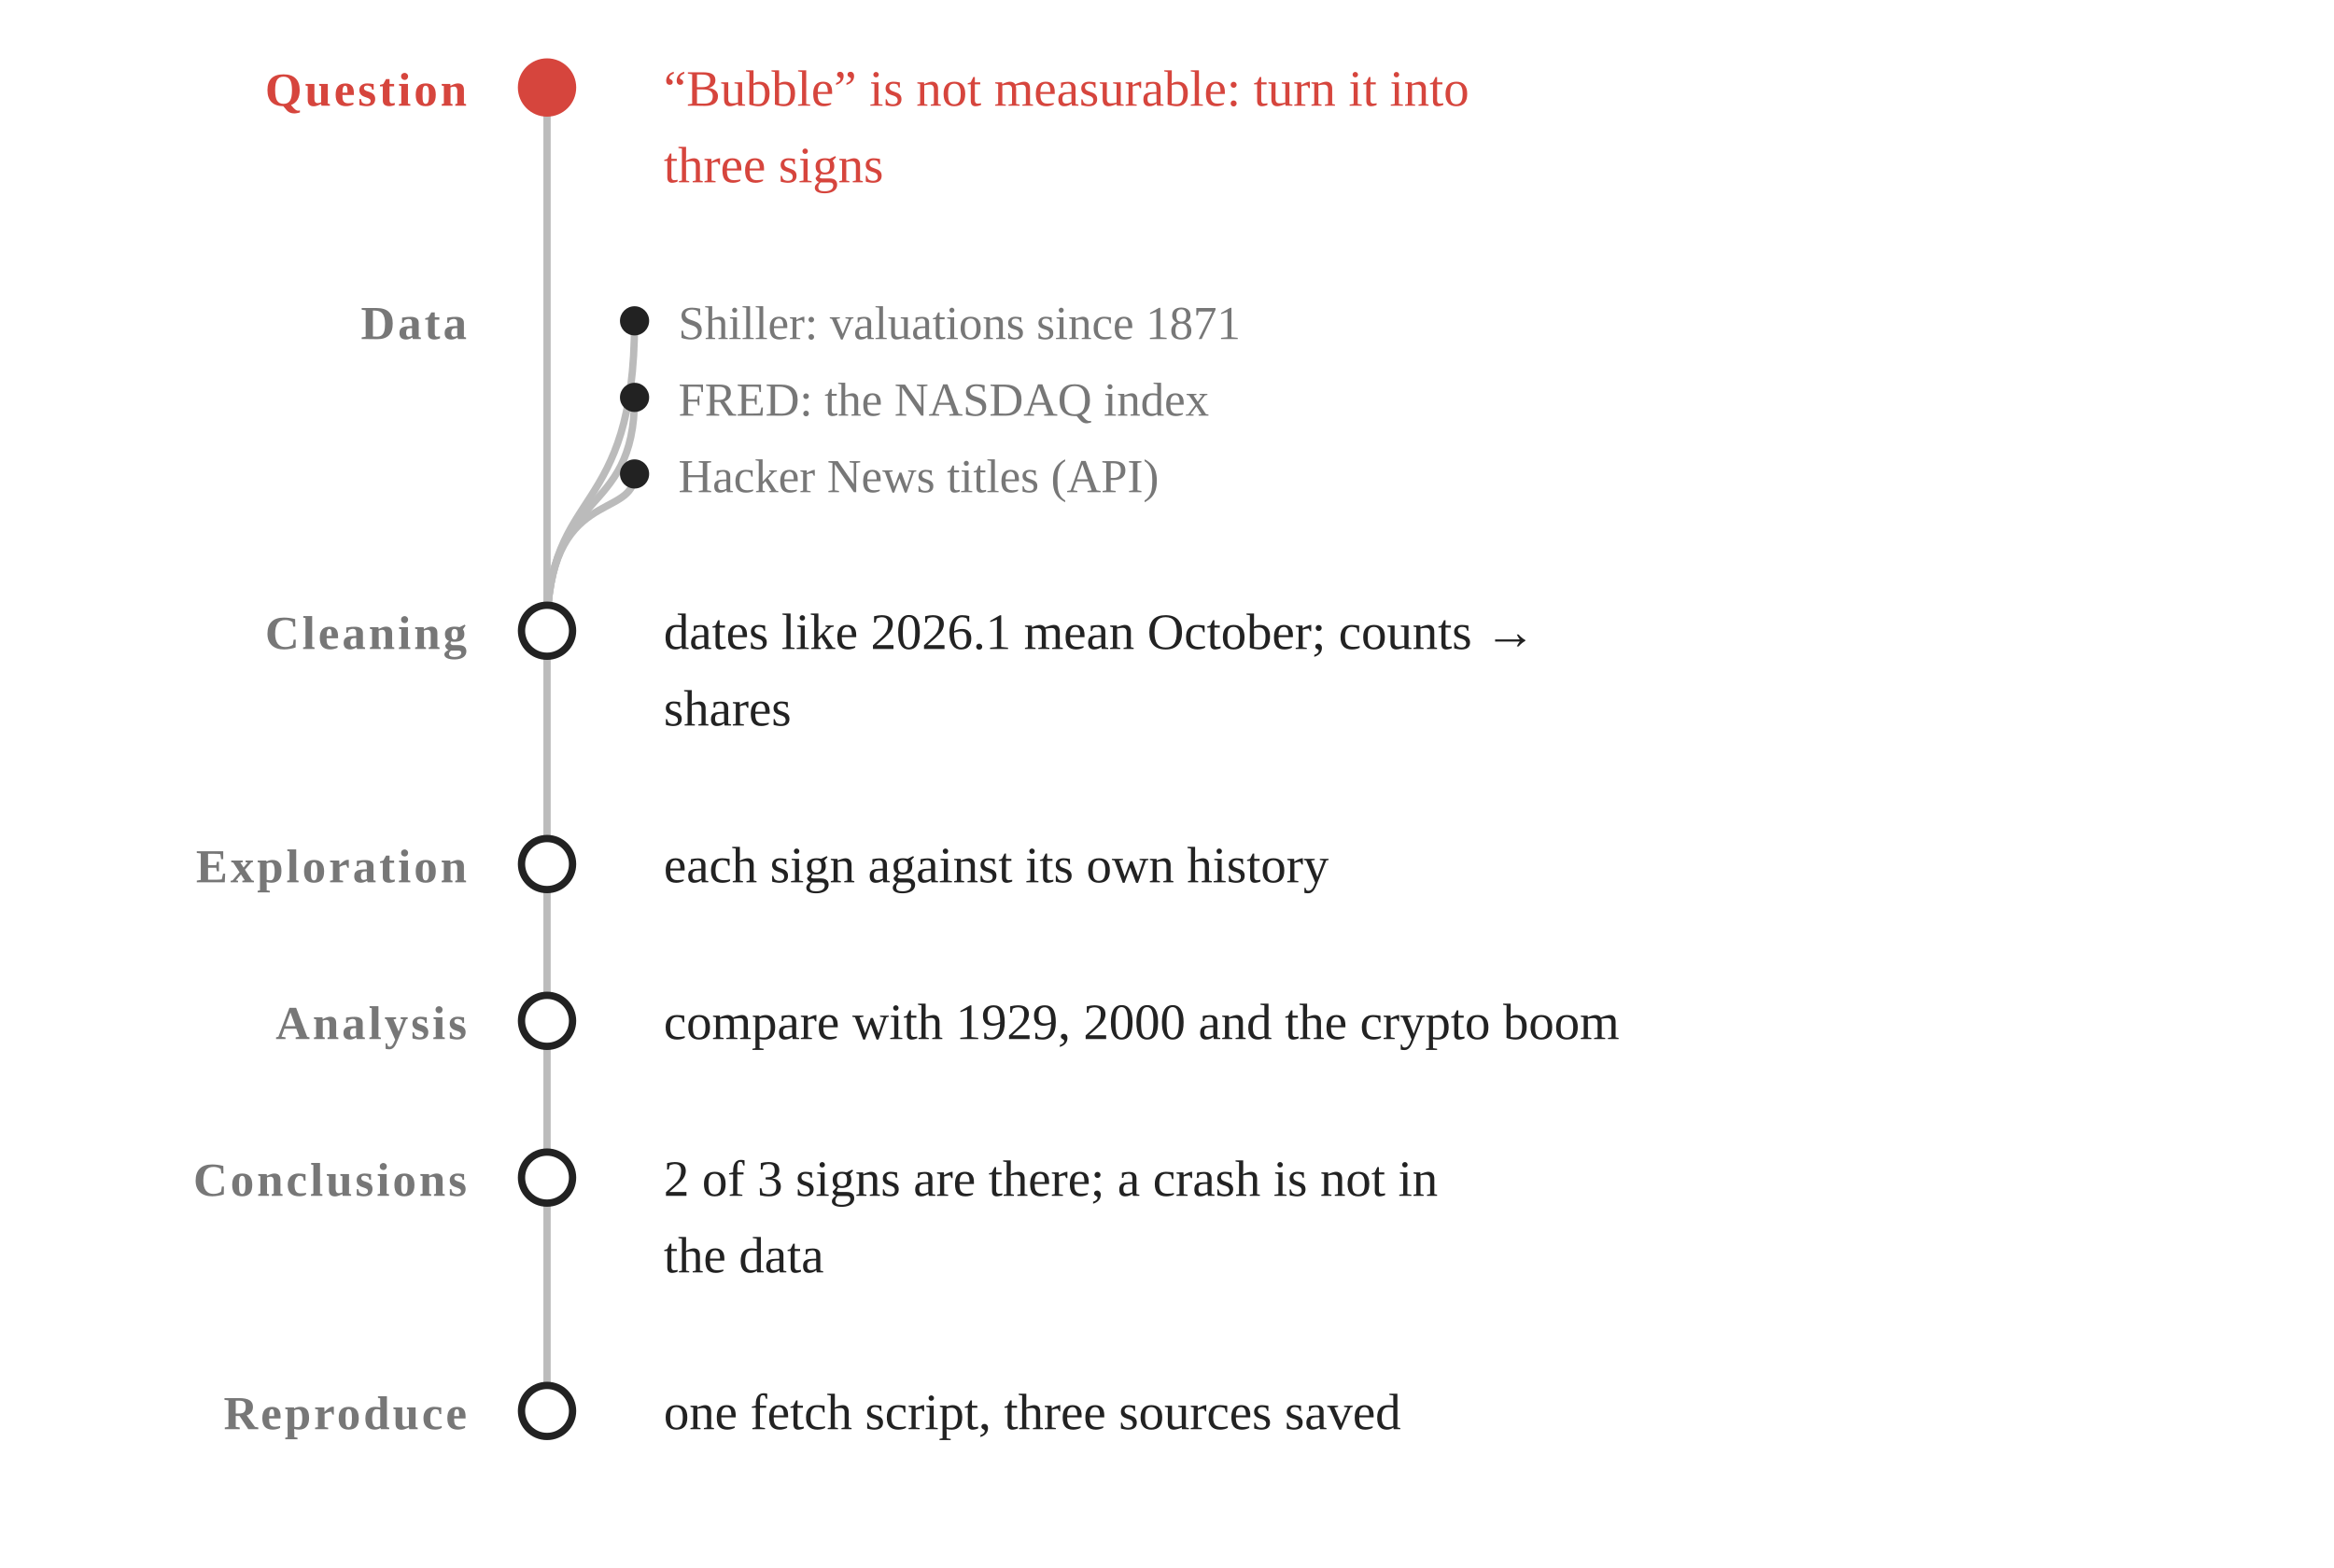
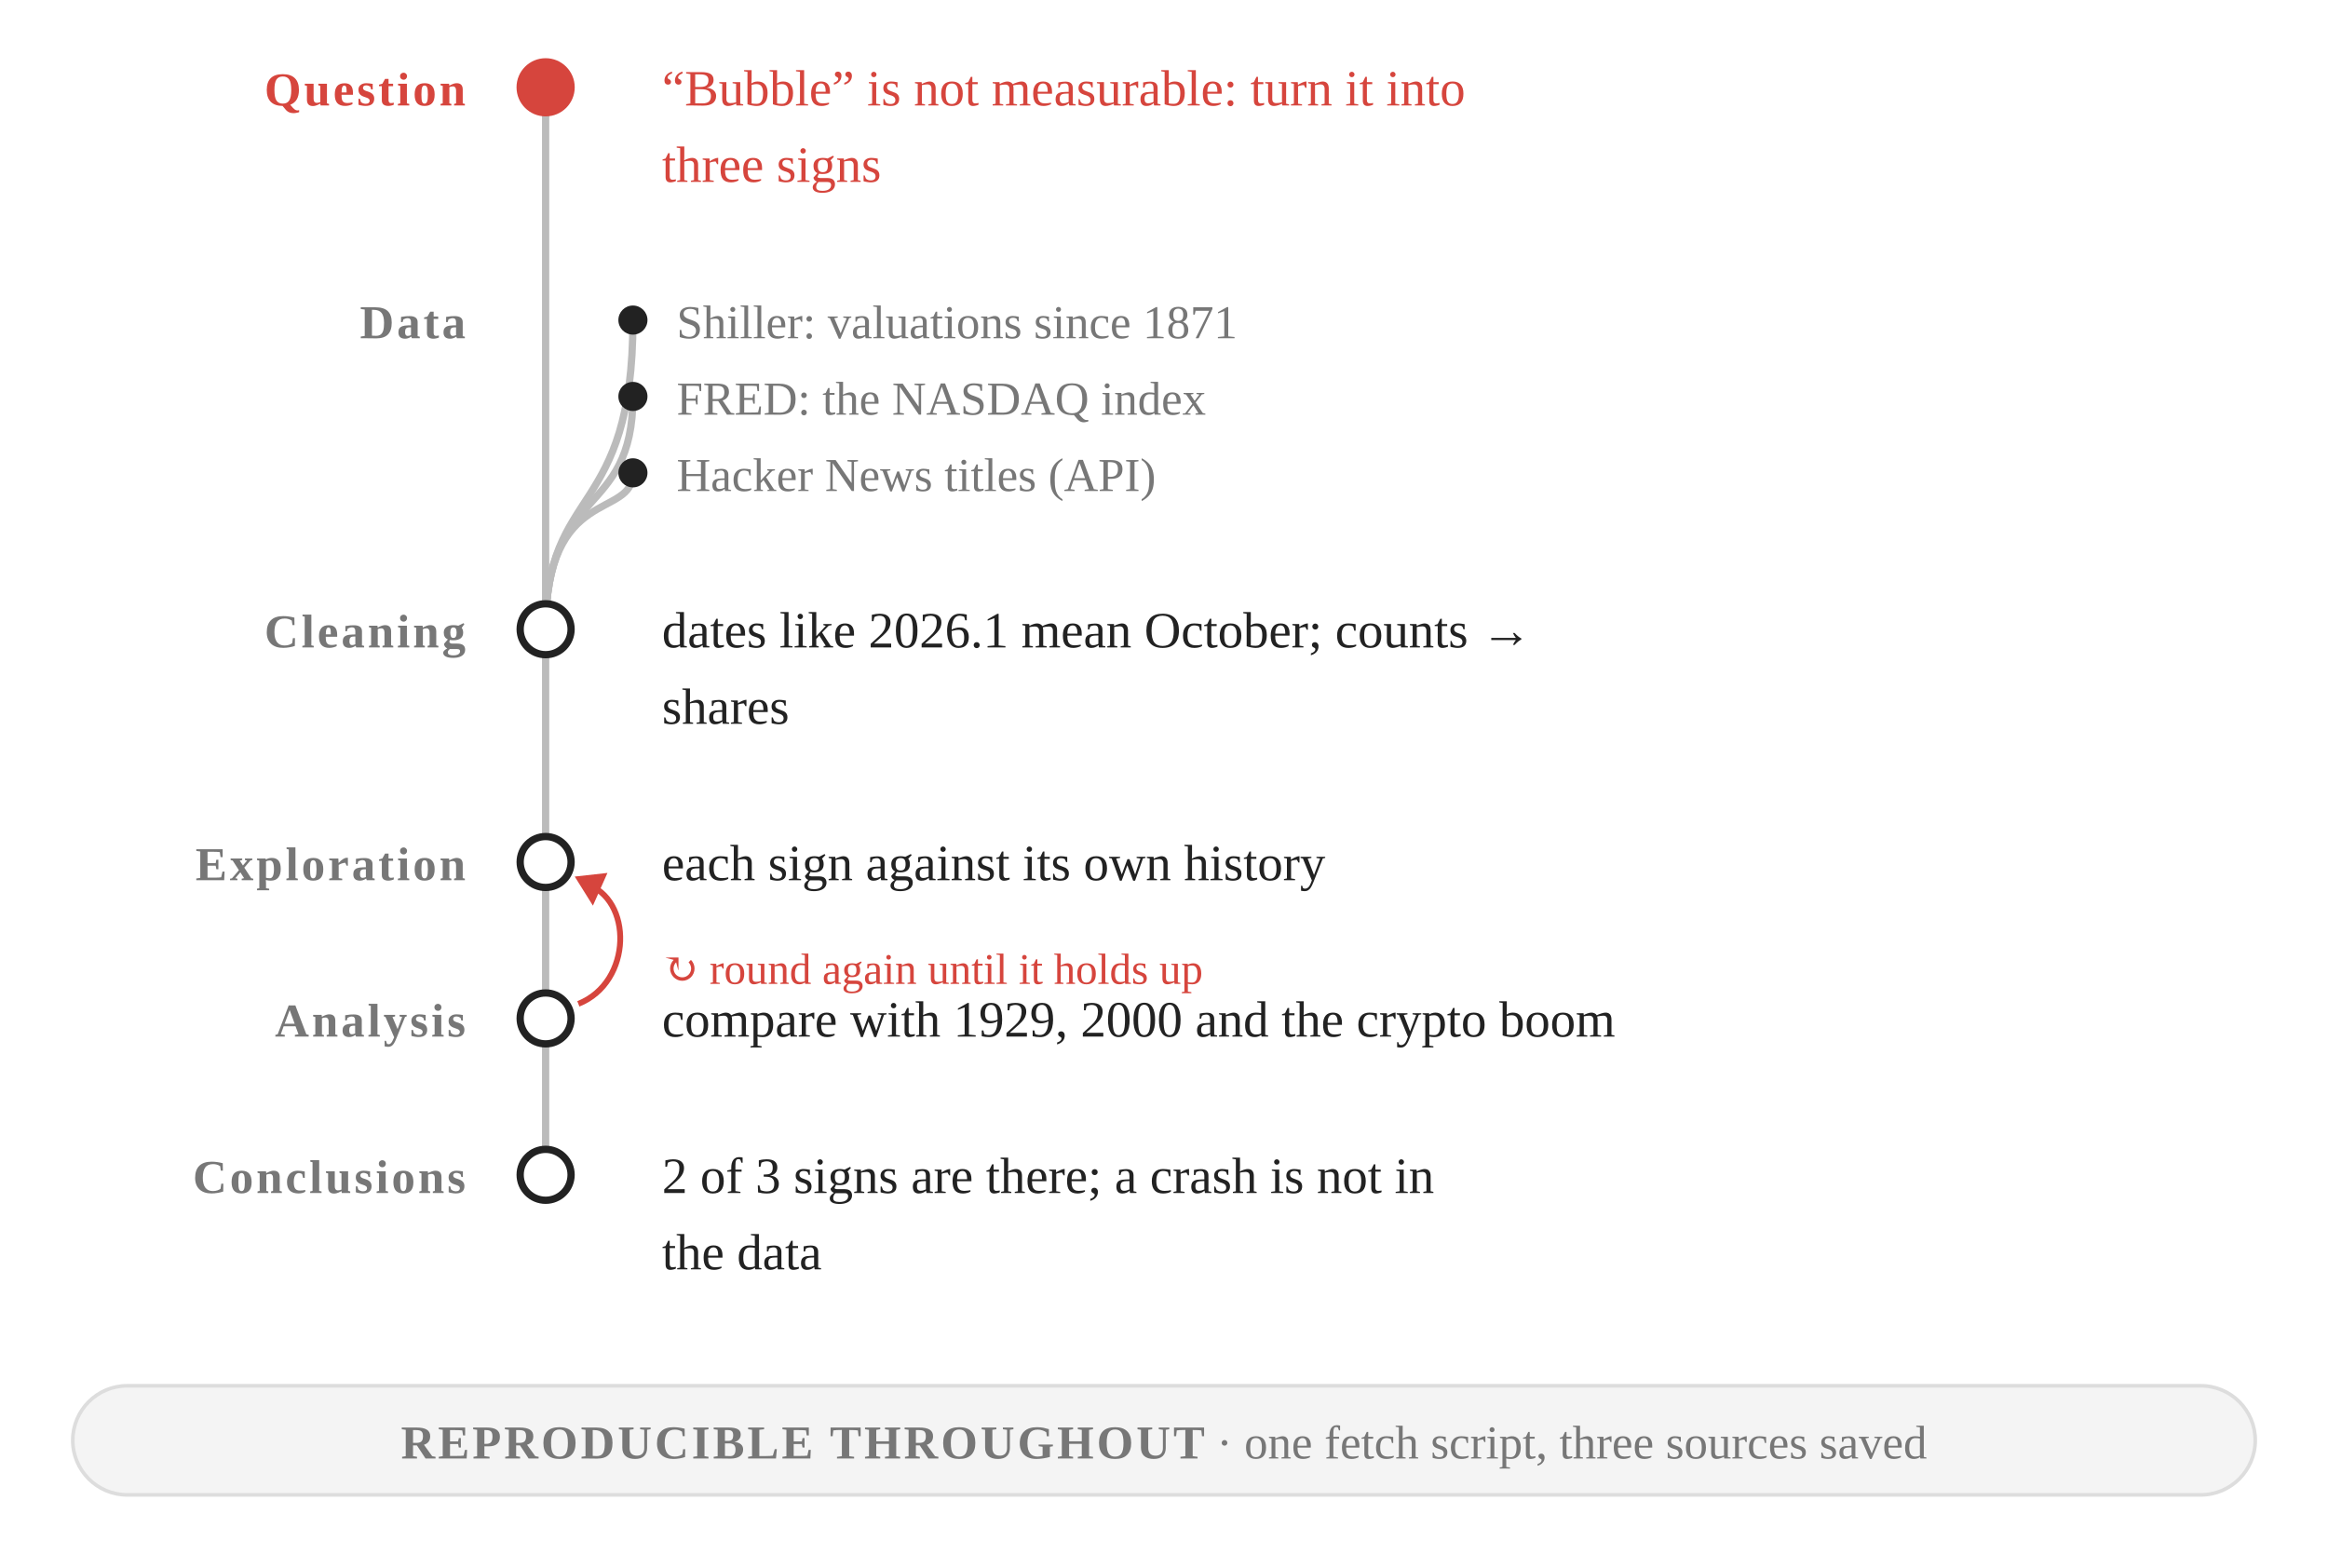
- <svg xmlns="http://www.w3.org/2000/svg" class="lc lc-tall" viewBox="0 0 640 430" role="img">
+ <svg xmlns="http://www.w3.org/2000/svg" class="lc lc-tall" viewBox="0 0 640 431" role="img">
  <style>
.lc text{font-family:var(--font-sans,'IBM Plex Sans',system-ui,sans-serif);fill:var(--c-text,#222)}
.lc .step{font-size:13px;font-weight:600;letter-spacing:.06em;text-transform:uppercase;fill:var(--c-muted,#777)}
.lc .note{font-size:14px}
.lc .src{font-size:13px;fill:var(--c-muted,#777)}
.lc text.hot{fill:var(--c-accent,#d6453d)}
.lc .line{stroke:var(--c-faint,#bbb);stroke-width:2;fill:none}
.lc .node{fill:var(--c-bg,#fff);stroke:var(--c-text,#222);stroke-width:2}
.lc .node.hot{fill:var(--c-accent,#d6453d);stroke:var(--c-accent,#d6453d)}
.lc .dot{fill:var(--c-text,#222)}
+ .lc .band{fill:var(--c-tint,#f4f4f4);stroke:var(--c-line,#ddd)}
+ .lc .bandtext{font-size:13px;fill:var(--c-muted,#777)}
+ .lc .bandtext tspan.head{font-weight:600;letter-spacing:.06em}
+ .lc .loop{stroke:var(--c-accent,#d6453d);stroke-width:1.6;fill:none}
+ .lc .looptip{fill:var(--c-accent,#d6453d)}
+ .lc text.loopnote{font-size:12px;fill:var(--c-accent,#d6453d)}
</style>
-   <path class="line" d="M150,24 V387" />
+   <path class="line" d="M150,24 V323" />
  <text class="step hot" x="128" y="29" text-anchor="end">Question</text>
  <circle class="node hot" cx="150" cy="24" r="7" />
  <text class="note hot" x="182" y="29">“Bubble” is not measurable: turn it into</text>
  <text class="note hot" x="182" y="50">three signs</text>
  <text class="step" x="128" y="93" text-anchor="end">Data</text>
  <path class="line" d="M174,88 C174,143 150,133 150,173" />
  <circle class="dot" cx="174" cy="88" r="4" />
  <text class="src" x="186" y="93">Shiller: valuations since 1871</text>
  <path class="line" d="M174,109 C174,143 150,133 150,173" />
  <circle class="dot" cx="174" cy="109" r="4" />
  <text class="src" x="186" y="114">FRED: the NASDAQ index</text>
  <path class="line" d="M174,130 C174,143 150,133 150,173" />
  <circle class="dot" cx="174" cy="130" r="4" />
  <text class="src" x="186" y="135">Hacker News titles (API)</text>
  <text class="step" x="128" y="178" text-anchor="end">Cleaning</text>
  <circle class="node" cx="150" cy="173" r="7" />
  <text class="note" x="182" y="178">dates like 2026.1 mean October; counts →</text>
  <text class="note" x="182" y="199">shares</text>
  <text class="step" x="128" y="242" text-anchor="end">Exploration</text>
  <circle class="node" cx="150" cy="237" r="7" />
  <text class="note" x="182" y="242">each sign against its own history</text>
  <text class="step" x="128" y="285" text-anchor="end">Analysis</text>
  <circle class="node" cx="150" cy="280" r="7" />
  <text class="note" x="182" y="285">compare with 1929, 2000 and the crypto boom</text>
  <text class="step" x="128" y="328" text-anchor="end">Conclusions</text>
  <circle class="node" cx="150" cy="323" r="7" />
  <text class="note" x="182" y="328">2 of 3 signs are there; a crash is not in</text>
  <text class="note" x="182" y="349">the data</text>
-   <text class="step" x="128" y="392" text-anchor="end">Reproduce</text>
-   <circle class="node" cx="150" cy="387" r="7" />
-   <text class="note" x="182" y="392">one fetch script, three sources saved</text>
+   <path class="loop" d="M159,276 C174,270 174,247 161,243" />
+   <path class="looptip" d="M158,241 L167,240 L163,249 Z" />
+   <text class="loopnote" x="182" y="270.5">↻ round again until it holds up</text>
+   <rect class="band" x="20" y="381" width="600" height="30" rx="15" />
+   <text class="bandtext" x="320.0" y="401" text-anchor="middle">
+     <tspan class="head">REPRODUCIBLE THROUGHOUT</tspan>  ·  one fetch script, three sources saved</text>
</svg>
